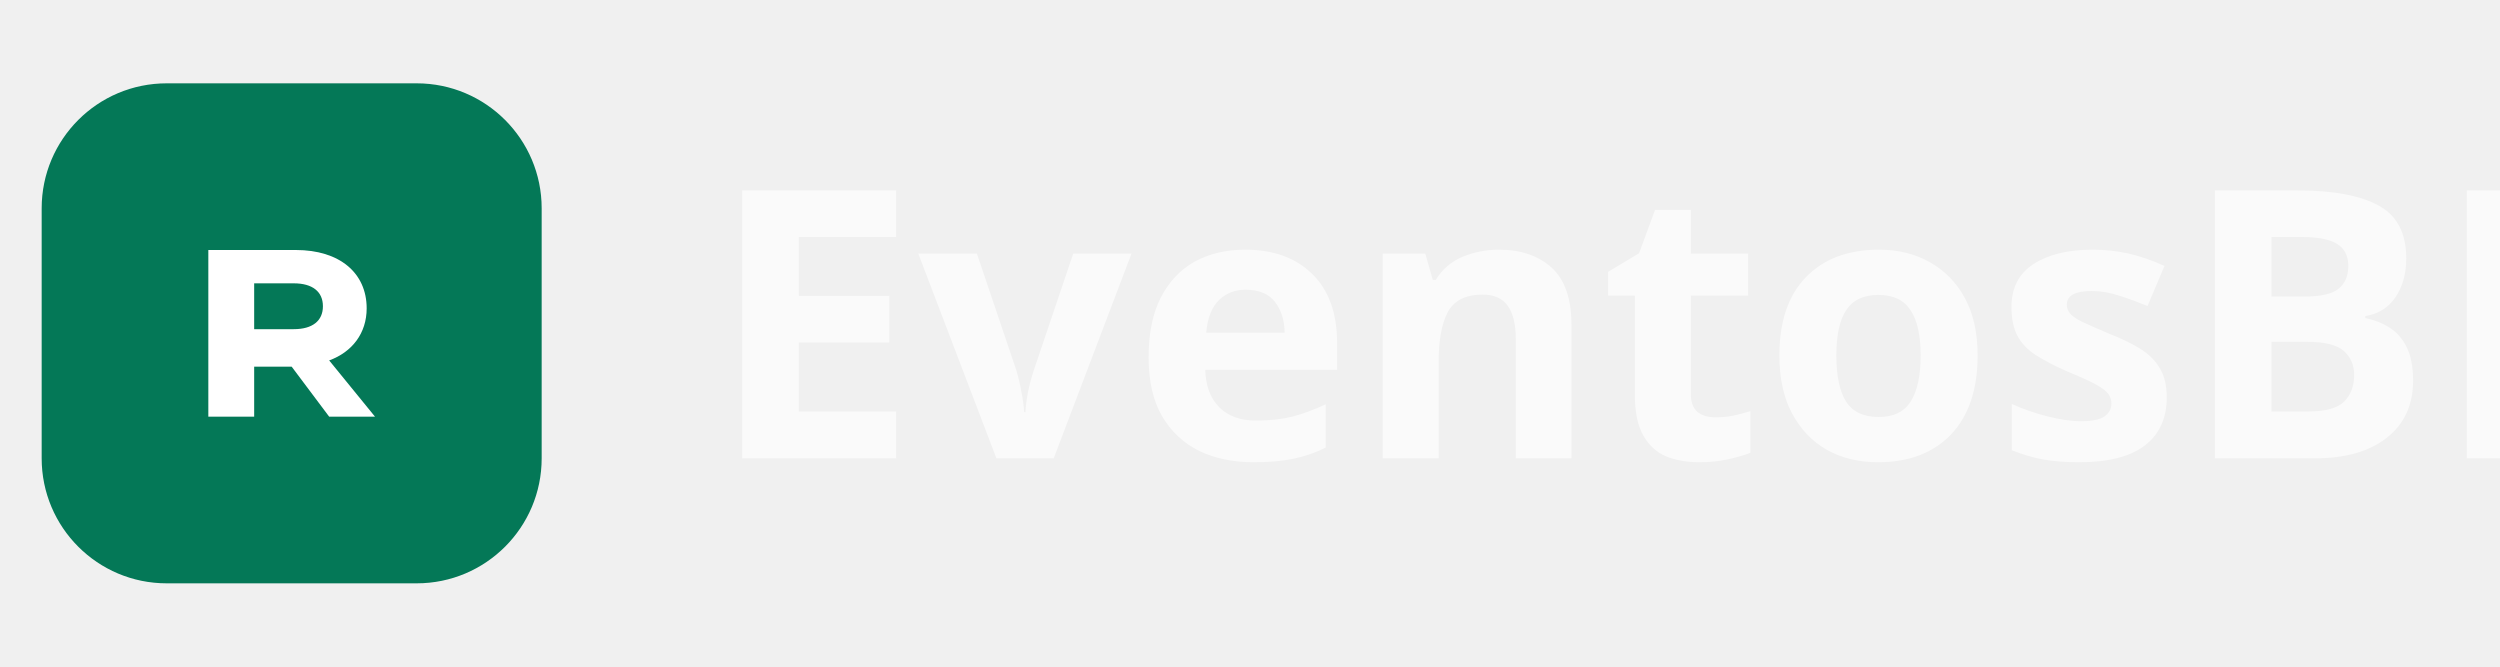
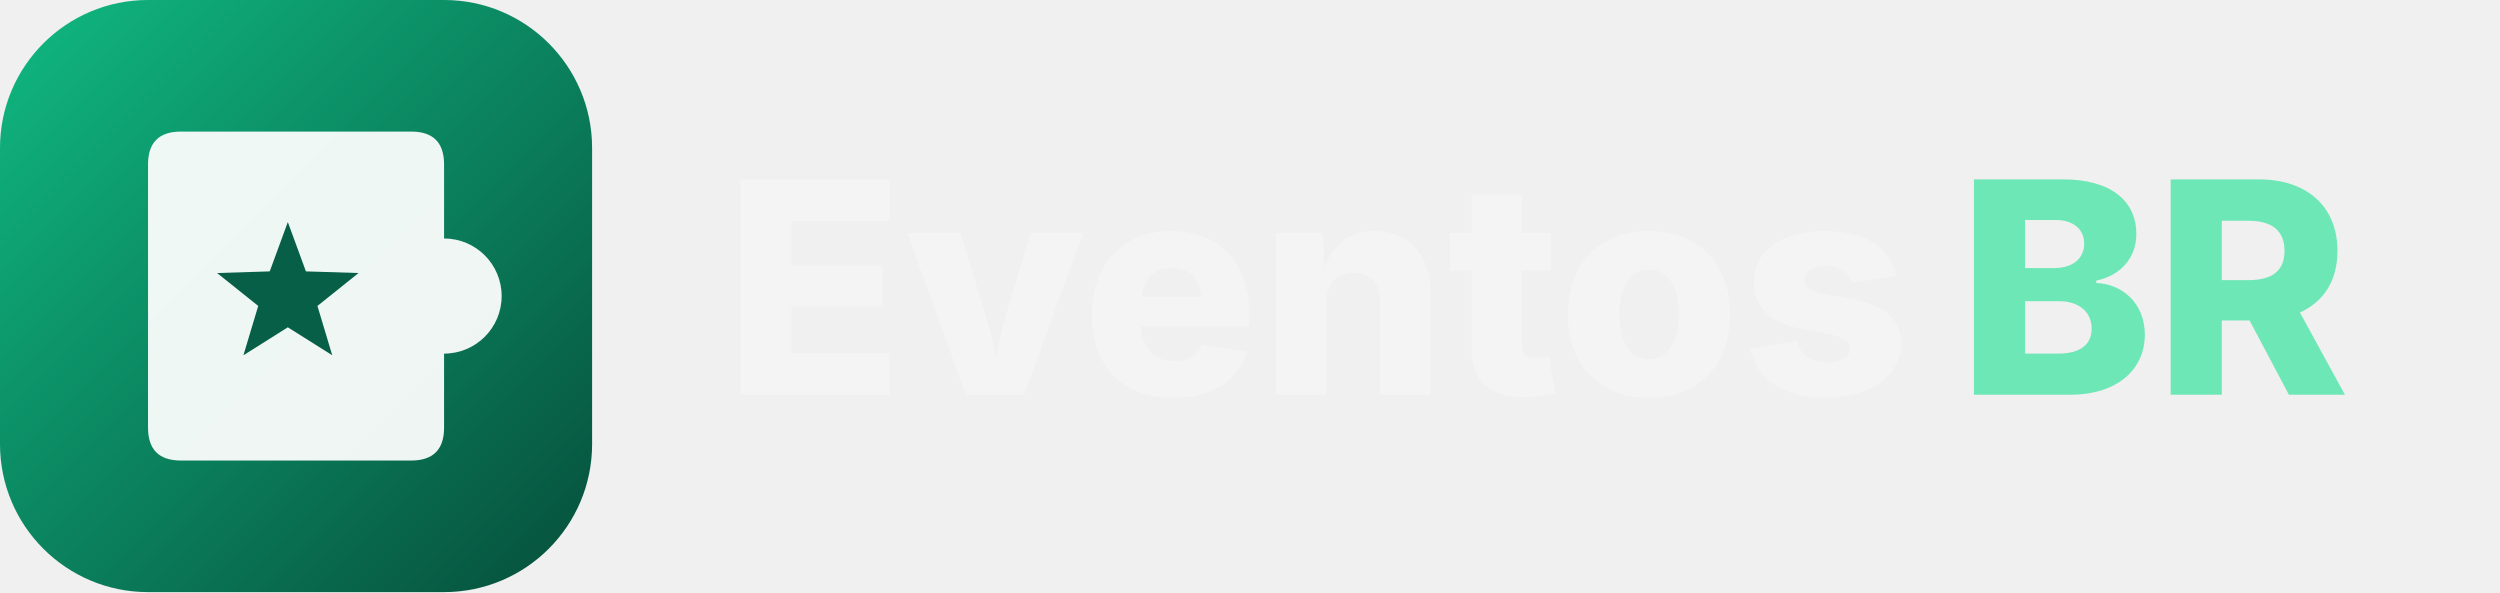
- <svg xmlns="http://www.w3.org/2000/svg" viewBox="0 0 120 32" fill="none" role="img" aria-label="EventosBR">
-   <rect x="2" y="4" width="24" height="24" rx="6" fill="#047857" />
-   <path d="M10 20V12h4.2c2.1 0 3.4 1.1 3.4 2.8 0 1.2-.7 2.1-1.8 2.5L18 20h-2.2l-1.8-2.4H12.2V20H10zm2.2-4.2h1.9c.9 0 1.4-.4 1.4-1.1s-.5-1.1-1.4-1.1h-1.9v2.2z" fill="#fff" />
-   <text x="34" y="22" font-family="system-ui,sans-serif" font-size="18" font-weight="800" fill="#fafafa">EventosBR</text>
+ <svg xmlns="http://www.w3.org/2000/svg" viewBox="0 0 152 36" fill="none" role="img" aria-label="EventosBR">
+   <defs>
+     <linearGradient id="g" x1="0" y1="0" x2="36" y2="36" gradientUnits="userSpaceOnUse">
+       <stop offset="0%" stop-color="#10b981" />
+       <stop offset="100%" stop-color="#064e3b" />
+     </linearGradient>
+   </defs>
+   <rect width="36" height="36" rx="9" fill="url(#g)" />
+   <path fill="white" fill-opacity="0.93" d="M11 8 Q9 8 9 10 L9 26 Q9 28 11 28 L25 28 Q27 28 27 26        L27 21.5 A3.5 3.5 0 0 0 27 14.5 L27 10 Q27 8 25 8 Z" />
+   <path fill="#065f46" d="M17.5 13.5 L18.6 16.5 L21.8 16.6 L19.3 18.6 L20.2 21.6        L17.5 19.9 L14.8 21.6 L15.7 18.6 L13.2 16.6 L16.4 16.5 Z" />
+   <text x="44" y="24" font-family="system-ui,-apple-system,sans-serif" font-size="18" font-weight="800" fill="#f4f4f5">Eventos</text>
+   <text x="119" y="24" font-family="system-ui,-apple-system,sans-serif" font-size="18" font-weight="800" fill="#6ee7b7">BR</text>
</svg>
